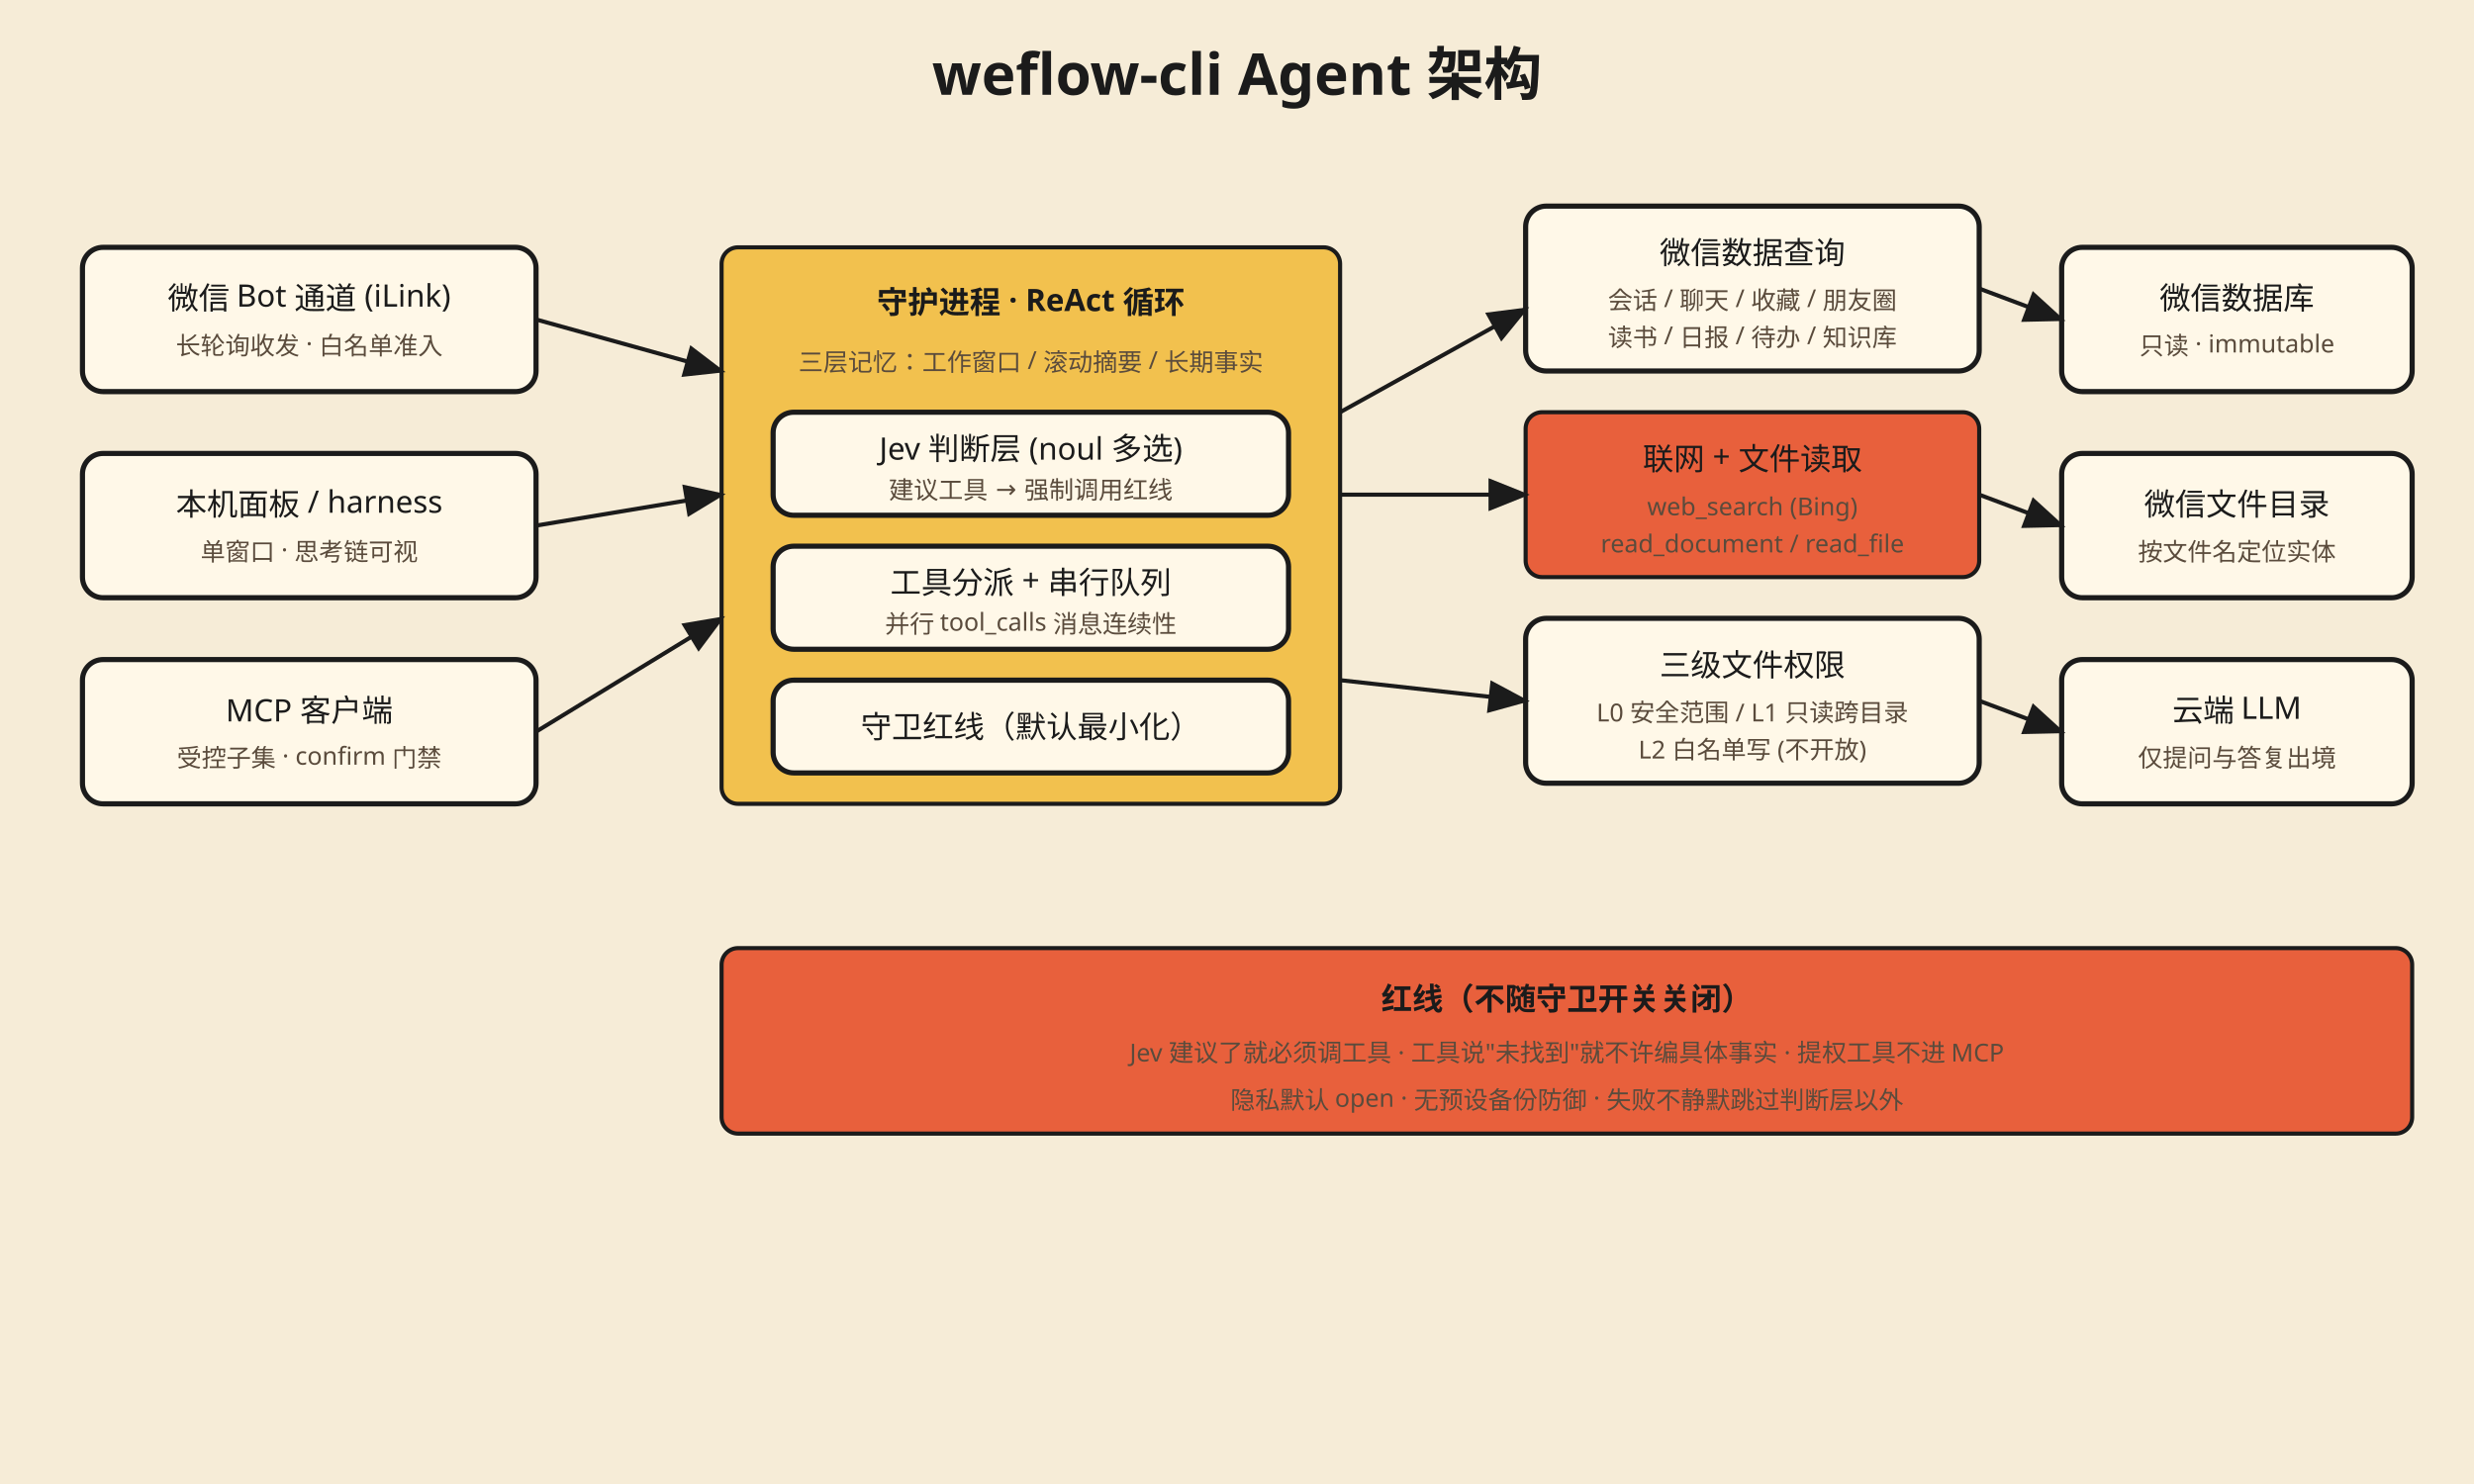
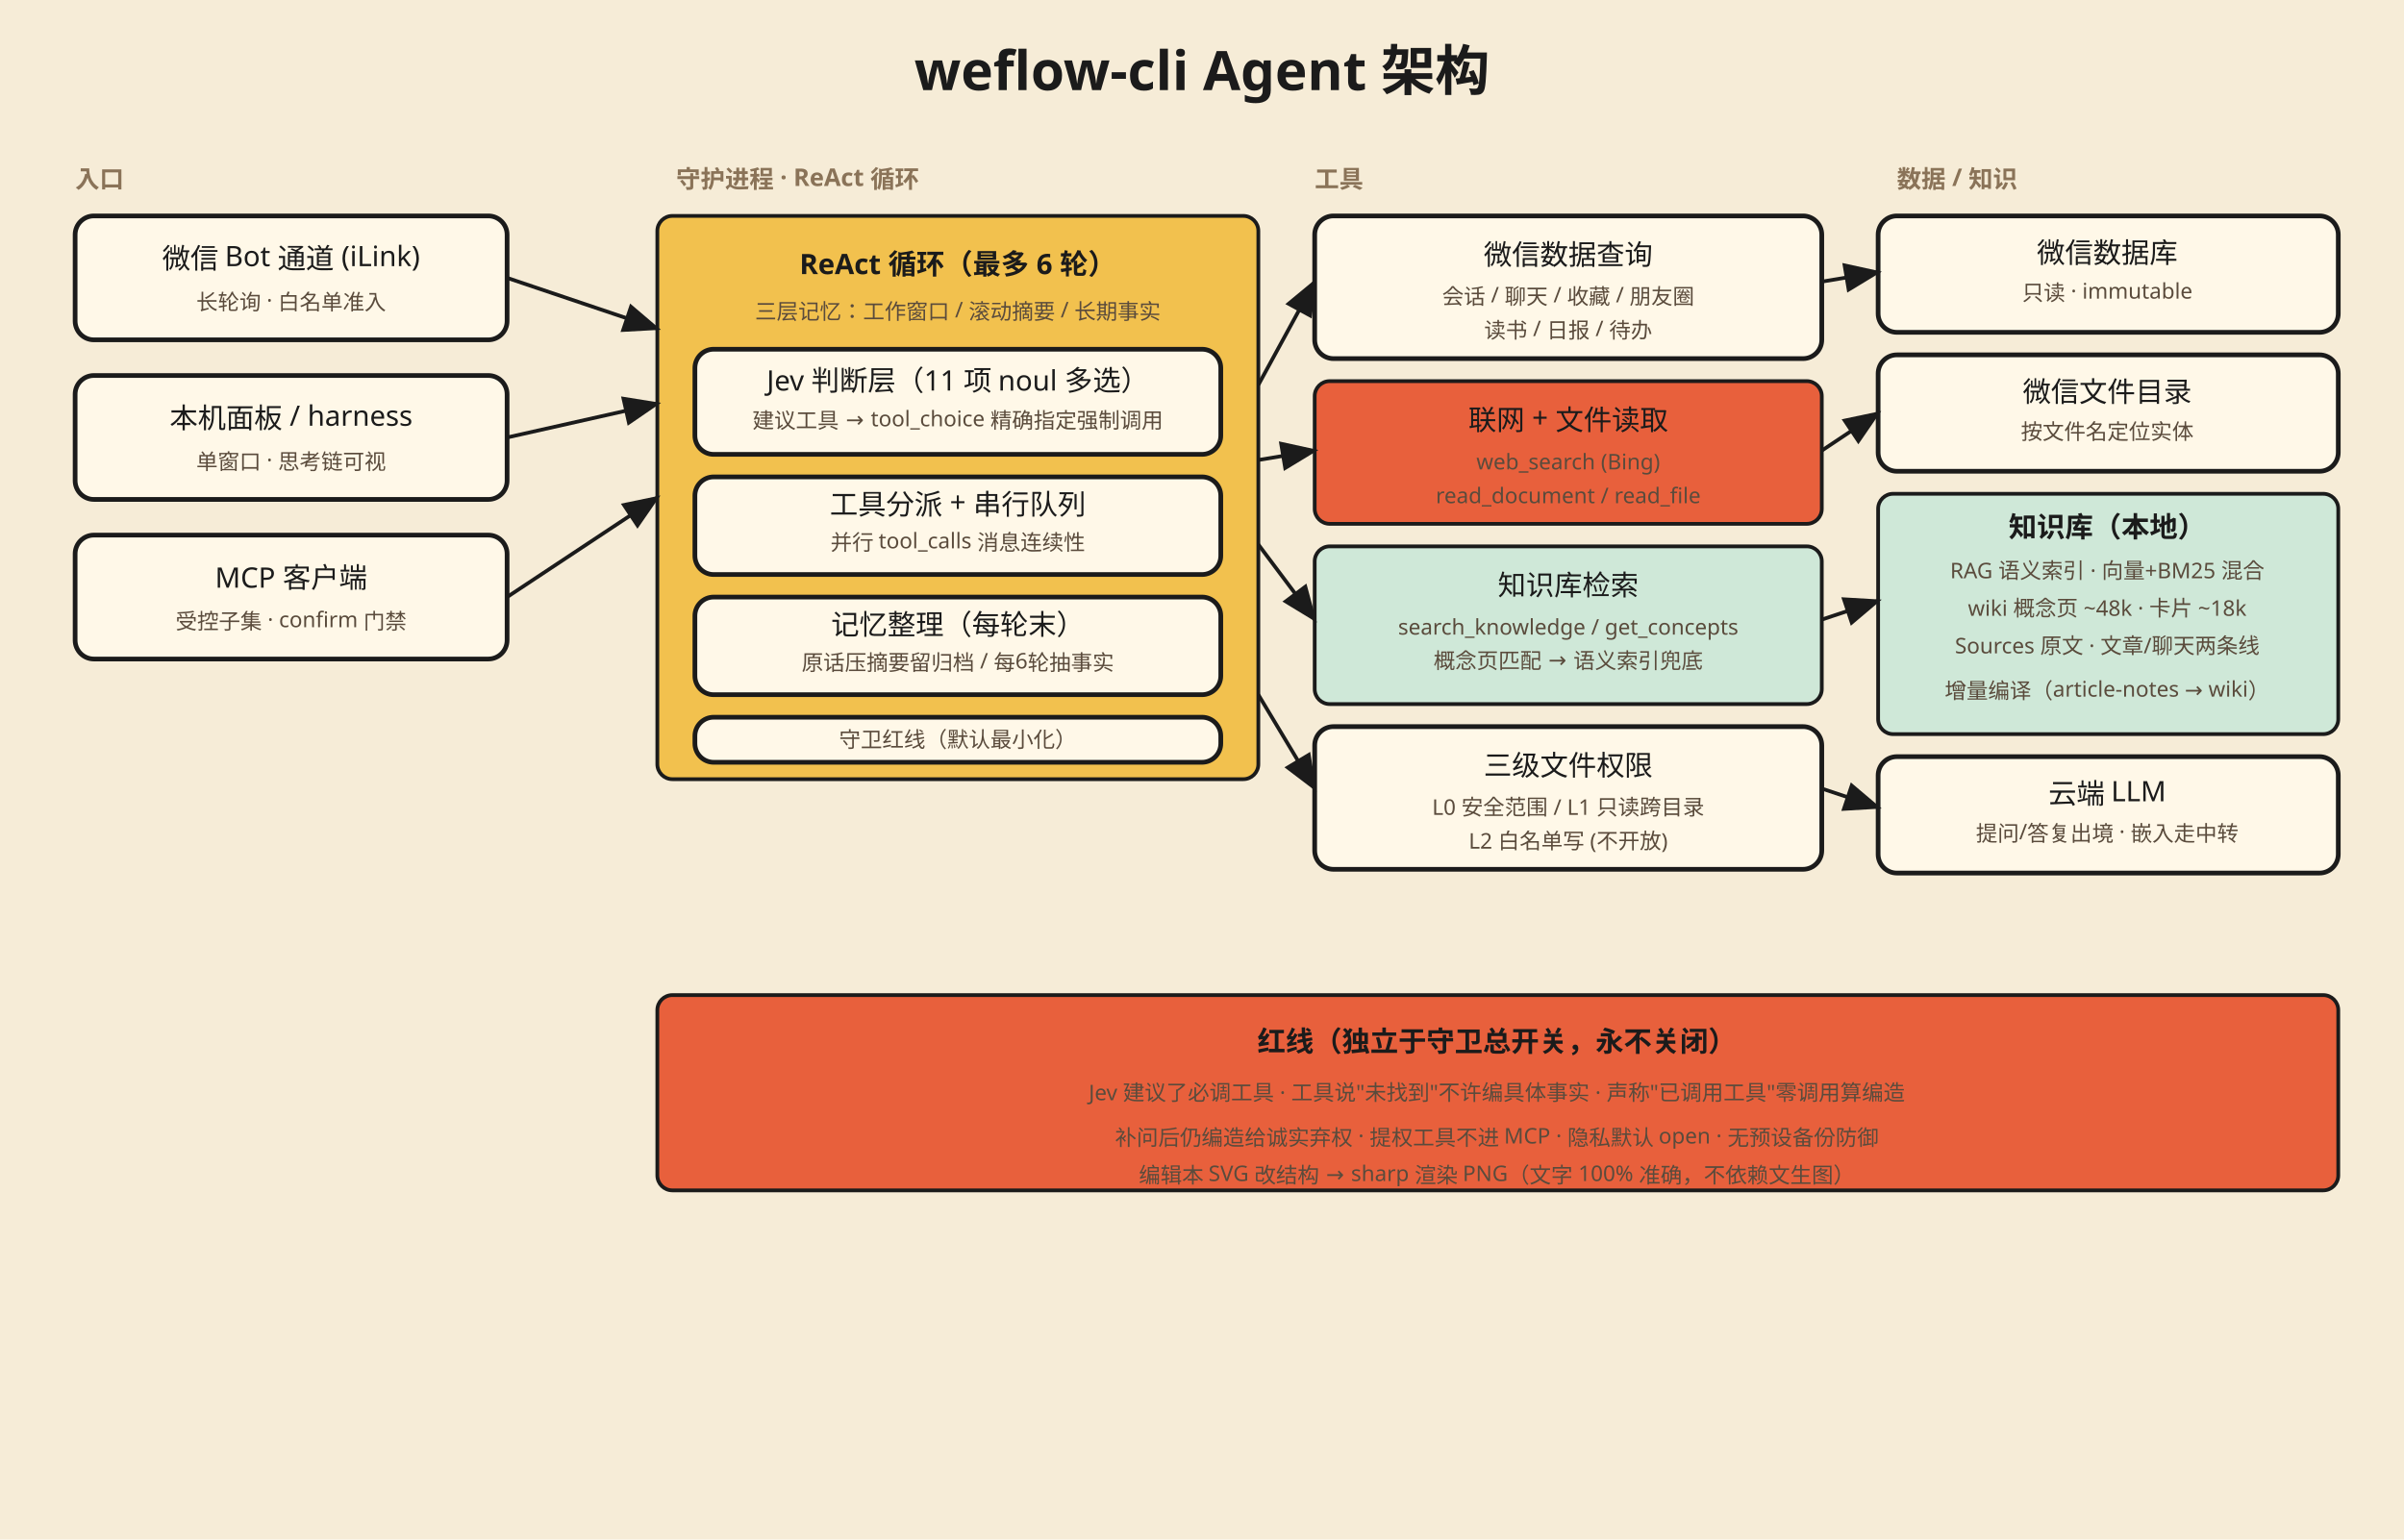
- <svg xmlns="http://www.w3.org/2000/svg" viewBox="0 0 1200 720" font-family="'Segoe UI','Microsoft YaHei',sans-serif">
+ <svg xmlns="http://www.w3.org/2000/svg" viewBox="0 0 1280 820" font-family="'Segoe UI','Microsoft YaHei',sans-serif">
  <defs>
    <marker id="arrow" markerWidth="10" markerHeight="8" refX="9" refY="4" orient="auto">
      <path d="M0,0 L10,4 L0,8 Z" fill="#1b1b1b" />
    </marker>
    <style>
      .box { fill:#fff8e8; stroke:#1b1b1b; stroke-width:2.5; rx:10; }
      .accent { fill:#e8603c; stroke:#1b1b1b; stroke-width:2; rx:8; }
      .warm { fill:#f2c14e; stroke:#1b1b1b; stroke-width:2; rx:8; }
+       .kb { fill:#cfe8d8; stroke:#1b1b1b; stroke-width:2; rx:8; }
      .lbl { font-size:15px; fill:#1b1b1b; text-anchor:middle; }
-       .small { font-size:12px; fill:#5a4b3c; text-anchor:middle; }
-       .title { font-size:28px; font-weight:700; fill:#1b1b1b; text-anchor:middle; }
+       .small { font-size:11.5px; fill:#5a4b3c; text-anchor:middle; }
+       .title { font-size:29px; font-weight:700; fill:#1b1b1b; text-anchor:middle; }
+       .layer { font-size:13px; fill:#8a7358; text-anchor:start; font-weight:600; }
      .edge { stroke:#1b1b1b; stroke-width:2; marker-end:url(#arrow); fill:none; }
    </style>
  </defs>
-   <rect width="1200" height="720" fill="#f6ecd7" />
-   <text x="600" y="46" class="title">weflow-cli Agent 架构</text>
-   <rect x="40" y="120" width="220" height="70" class="box" />
-   <text x="150" y="150" class="lbl">微信 Bot 通道 (iLink)</text>
-   <text x="150" y="172" class="small">长轮询收发 · 白名单准入</text>
-   <rect x="40" y="220" width="220" height="70" class="box" />
-   <text x="150" y="250" class="lbl">本机面板 / harness</text>
-   <text x="150" y="272" class="small">单窗口 · 思考链可视</text>
-   <rect x="40" y="320" width="220" height="70" class="box" />
-   <text x="150" y="350" class="lbl">MCP 客户端</text>
-   <text x="150" y="372" class="small">受控子集 · confirm 门禁</text>
-   <rect x="350" y="120" width="300" height="270" class="warm" />
-   <text x="500" y="152" class="lbl" font-weight="700">守护进程 · ReAct 循环</text>
-   <text x="500" y="180" class="small">三层记忆：工作窗口 / 滚动摘要 / 长期事实</text>
-   <rect x="375" y="200" width="250" height="50" class="box" />
-   <text x="500" y="223" class="lbl">Jev 判断层 (noul 多选)</text>
-   <text x="500" y="242" class="small">建议工具 → 强制调用红线</text>
-   <rect x="375" y="265" width="250" height="50" class="box" />
-   <text x="500" y="288" class="lbl">工具分派 + 串行队列</text>
-   <text x="500" y="307" class="small">并行 tool_calls 消息连续性</text>
-   <rect x="375" y="330" width="250" height="45" class="box" />
-   <text x="500" y="358" class="lbl">守卫红线（默认最小化）</text>
-   <rect x="740" y="100" width="220" height="80" class="box" />
-   <text x="850" y="128" class="lbl">微信数据查询</text>
-   <text x="850" y="150" class="small">会话 / 聊天 / 收藏 / 朋友圈</text>
-   <text x="850" y="168" class="small">读书 / 日报 / 待办 / 知识库</text>
-   <rect x="740" y="200" width="220" height="80" class="accent" />
-   <text x="850" y="228" class="lbl">联网 + 文件读取</text>
-   <text x="850" y="250" class="small">web_search (Bing)</text>
-   <text x="850" y="268" class="small">read_document / read_file</text>
-   <rect x="740" y="300" width="220" height="80" class="box" />
-   <text x="850" y="328" class="lbl">三级文件权限</text>
-   <text x="850" y="350" class="small">L0 安全范围 / L1 只读跨目录</text>
-   <text x="850" y="368" class="small">L2 白名单写 (不开放)</text>
-   <rect x="1000" y="120" width="170" height="70" class="box" />
-   <text x="1085" y="150" class="lbl">微信数据库</text>
-   <text x="1085" y="172" class="small">只读 · immutable</text>
-   <rect x="1000" y="220" width="170" height="70" class="box" />
-   <text x="1085" y="250" class="lbl">微信文件目录</text>
-   <text x="1085" y="272" class="small">按文件名定位实体</text>
-   <rect x="1000" y="320" width="170" height="70" class="box" />
-   <text x="1085" y="350" class="lbl">云端 LLM</text>
-   <text x="1085" y="372" class="small">仅提问与答复出境</text>
-   <path class="edge" d="M260,155 L350,180" />
-   <path class="edge" d="M260,255 L350,240" />
-   <path class="edge" d="M260,355 L350,300" />
-   <path class="edge" d="M650,200 L740,150" />
-   <path class="edge" d="M650,240 L740,240" />
-   <path class="edge" d="M650,330 L740,340" />
-   <path class="edge" d="M960,140 L1000,155" />
-   <path class="edge" d="M960,240 L1000,255" />
-   <path class="edge" d="M960,340 L1000,355" />
-   <rect x="350" y="460" width="820" height="90" class="accent" />
-   <text x="760" y="490" class="lbl" font-weight="700">红线（不随守卫开关关闭）</text>
-   <text x="760" y="515" class="small">Jev 建议了就必须调工具 · 工具说"未找到"就不许编具体事实 · 提权工具不进 MCP</text>
-   <text x="760" y="538" class="small">隐私默认 open · 无预设备份防御 · 失败不静默跳过判断层以外</text>
+   <rect width="1280" height="820" fill="#f6ecd7" />
+   <text x="640" y="48" class="title">weflow-cli Agent 架构</text>
+   <text x="40" y="100" class="layer">入口</text>
+   <text x="360" y="100" class="layer">守护进程 · ReAct 循环</text>
+   <text x="700" y="100" class="layer">工具</text>
+   <text x="1010" y="100" class="layer">数据 / 知识</text>
+   <rect x="40" y="115" width="230" height="66" class="box" />
+   <text x="155" y="143" class="lbl">微信 Bot 通道 (iLink)</text>
+   <text x="155" y="165" class="small">长轮询 · 白名单准入</text>
+   <rect x="40" y="200" width="230" height="66" class="box" />
+   <text x="155" y="228" class="lbl">本机面板 / harness</text>
+   <text x="155" y="250" class="small">单窗口 · 思考链可视</text>
+   <rect x="40" y="285" width="230" height="66" class="box" />
+   <text x="155" y="313" class="lbl">MCP 客户端</text>
+   <text x="155" y="335" class="small">受控子集 · confirm 门禁</text>
+   <rect x="350" y="115" width="320" height="300" class="warm" />
+   <text x="510" y="146" class="lbl" font-weight="700">ReAct 循环（最多 6 轮）</text>
+   <text x="510" y="170" class="small">三层记忆：工作窗口 / 滚动摘要 / 长期事实</text>
+   <rect x="370" y="186" width="280" height="56" class="box" />
+   <text x="510" y="208" class="lbl">Jev 判断层（11 项 noul 多选）</text>
+   <text x="510" y="228" class="small">建议工具 → tool_choice 精确指定强制调用</text>
+   <rect x="370" y="254" width="280" height="52" class="box" />
+   <text x="510" y="274" class="lbl">工具分派 + 串行队列</text>
+   <text x="510" y="293" class="small">并行 tool_calls 消息连续性</text>
+   <rect x="370" y="318" width="280" height="52" class="box" />
+   <text x="510" y="338" class="lbl">记忆整理（每轮末）</text>
+   <text x="510" y="357" class="small">原话压摘要留归档 / 每6轮抽事实</text>
+   <rect x="370" y="382" width="280" height="24" class="box" />
+   <text x="510" y="398" class="small">守卫红线（默认最小化）</text>
+   <rect x="700" y="115" width="270" height="76" class="box" />
+   <text x="835" y="141" class="lbl">微信数据查询</text>
+   <text x="835" y="162" class="small">会话 / 聊天 / 收藏 / 朋友圈</text>
+   <text x="835" y="180" class="small">读书 / 日报 / 待办</text>
+   <rect x="700" y="203" width="270" height="76" class="accent" />
+   <text x="835" y="229" class="lbl">联网 + 文件读取</text>
+   <text x="835" y="250" class="small">web_search (Bing)</text>
+   <text x="835" y="268" class="small">read_document / read_file</text>
+   <rect x="700" y="291" width="270" height="84" class="kb" />
+   <text x="835" y="317" class="lbl">知识库检索</text>
+   <text x="835" y="338" class="small">search_knowledge / get_concepts</text>
+   <text x="835" y="356" class="small">概念页匹配 → 语义索引兜底</text>
+   <rect x="700" y="387" width="270" height="76" class="box" />
+   <text x="835" y="413" class="lbl">三级文件权限</text>
+   <text x="835" y="434" class="small">L0 安全范围 / L1 只读跨目录</text>
+   <text x="835" y="452" class="small">L2 白名单写 (不开放)</text>
+   <rect x="1000" y="115" width="245" height="62" class="box" />
+   <text x="1122" y="140" class="lbl">微信数据库</text>
+   <text x="1122" y="160" class="small">只读 · immutable</text>
+   <rect x="1000" y="189" width="245" height="62" class="box" />
+   <text x="1122" y="214" class="lbl">微信文件目录</text>
+   <text x="1122" y="234" class="small">按文件名定位实体</text>
+   <rect x="1000" y="263" width="245" height="128" class="kb" />
+   <text x="1122" y="286" class="lbl" font-weight="700">知识库（本地）</text>
+   <text x="1122" y="308" class="small">RAG 语义索引 · 向量+BM25 混合</text>
+   <text x="1122" y="328" class="small">wiki 概念页 ~48k · 卡片 ~18k</text>
+   <text x="1122" y="348" class="small">Sources 原文 · 文章/聊天两条线</text>
+   <text x="1122" y="372" class="small">增量编译（article-notes → wiki）</text>
+   <rect x="1000" y="403" width="245" height="62" class="box" />
+   <text x="1122" y="428" class="lbl">云端 LLM</text>
+   <text x="1122" y="448" class="small">提问/答复出境 · 嵌入走中转</text>
+   <path class="edge" d="M270,148 L350,175" />
+   <path class="edge" d="M270,233 L350,215" />
+   <path class="edge" d="M270,318 L350,265" />
+   <path class="edge" d="M670,205 L700,150" />
+   <path class="edge" d="M670,245 L700,240" />
+   <path class="edge" d="M670,290 L700,330" />
+   <path class="edge" d="M670,370 L700,420" />
+   <path class="edge" d="M970,150 L1000,145" />
+   <path class="edge" d="M970,240 L1000,220" />
+   <path class="edge" d="M970,330 L1000,320" />
+   <path class="edge" d="M970,420 L1000,430" />
+   <rect x="350" y="530" width="895" height="104" class="accent" />
+   <text x="797" y="560" class="lbl" font-weight="700">红线（独立于守卫总开关，永不关闭）</text>
+   <text x="797" y="586" class="small">Jev 建议了必调工具 · 工具说"未找到"不许编具体事实 · 声称"已调用工具"零调用算编造</text>
+   <text x="797" y="610" class="small">补问后仍编造给诚实弃权 · 提权工具不进 MCP · 隐私默认 open · 无预设备份防御</text>
+   <text x="797" y="630" class="small">编辑本 SVG 改结构 → sharp 渲染 PNG（文字 100% 准确，不依赖文生图）</text>
</svg>
